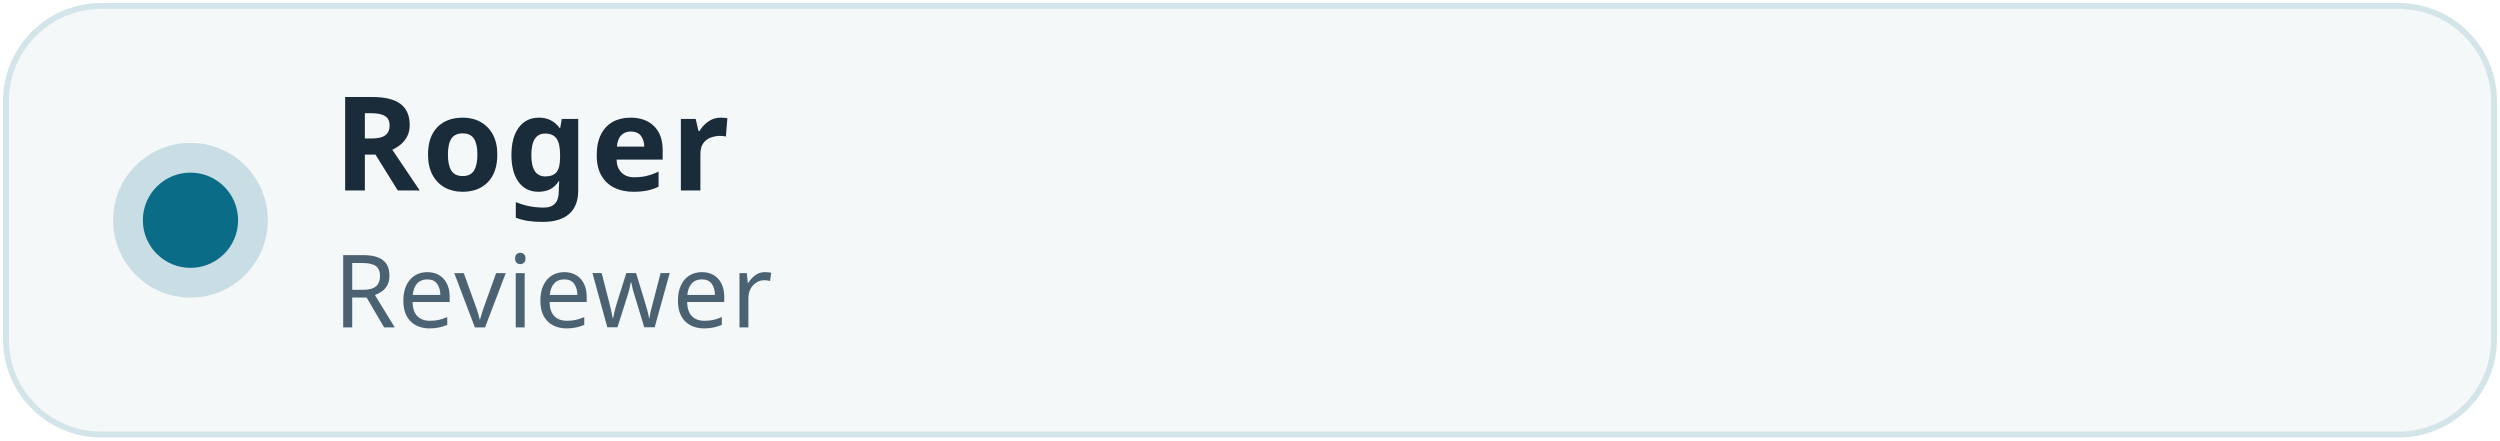
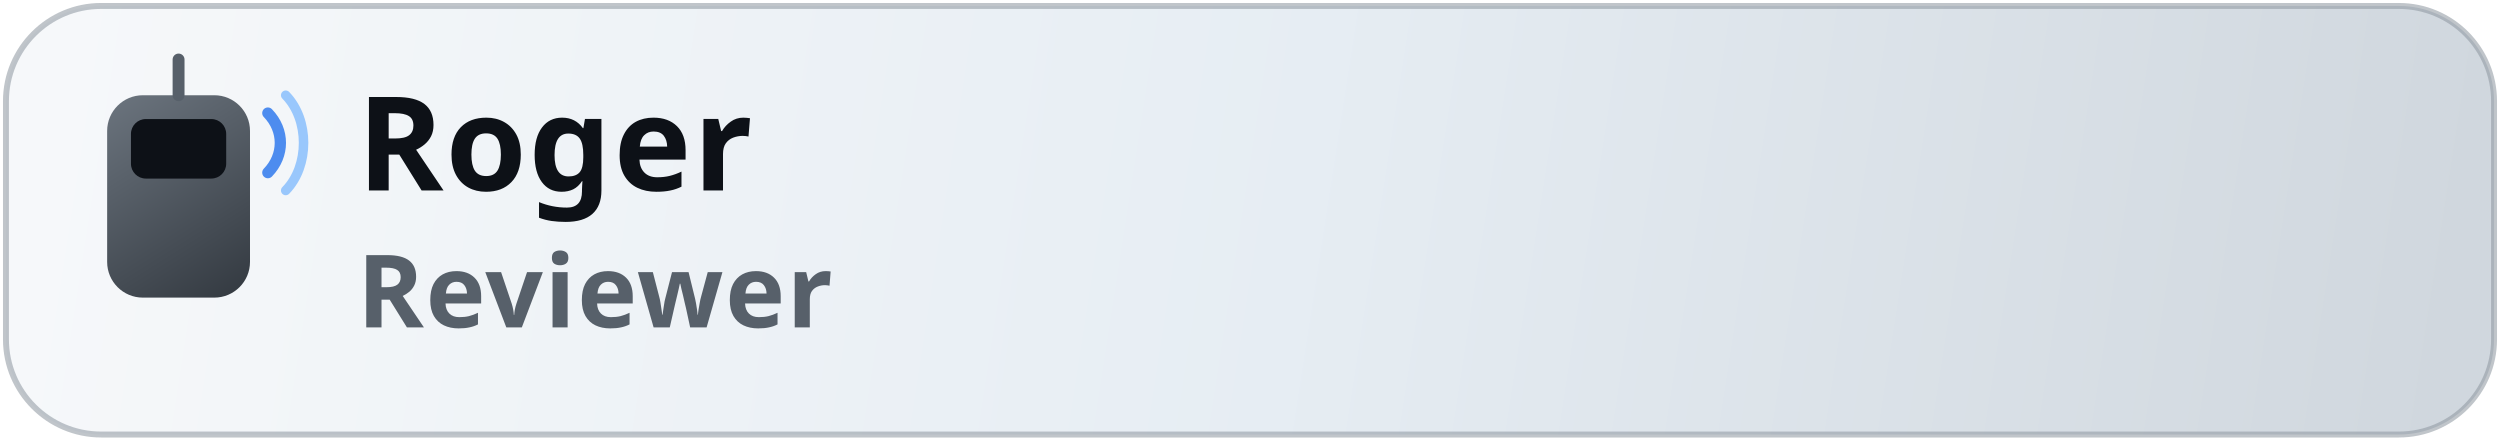
<svg xmlns="http://www.w3.org/2000/svg" width="420" height="74" viewBox="0 0 420 74" fill="none" role="img" aria-labelledby="title desc">
-   <rect x="1" y="1" width="418" height="72" rx="16" fill="#F4F8F9" stroke="#D4E5EA" />
-   <circle cx="32" cy="37" r="8" fill="#0B6D88" />
-   <circle cx="32" cy="37" r="13" fill="#0B6D88" fill-opacity="0.18" />
-   <text x="56" y="32" fill="#1A2B39" font-family="Avenir Next, Segoe UI Variable, Segoe UI, sans-serif" font-size="22" font-weight="700" letter-spacing="0.4">
+   <defs>
+     <linearGradient id="chip" x1="10" y1="6" x2="410" y2="68" gradientUnits="userSpaceOnUse">
+       <stop offset="0" stop-color="#F6F8FA" />
+       <stop offset="0.52" stop-color="#E6EDF3" />
+       <stop offset="1" stop-color="#D0D7DE" />
+     </linearGradient>
+     <linearGradient id="walkie-body" x1="18" y1="14" x2="42" y2="52" gradientUnits="userSpaceOnUse">
+       <stop offset="0" stop-color="#6E7781" />
+       <stop offset="1" stop-color="#30363D" />
+     </linearGradient>
+   </defs>
+   <rect x="1" y="1" width="418" height="72" rx="16" fill="url(#chip)" stroke="#8C959F" stroke-opacity="0.55" />
+   <rect x="18" y="16" width="24" height="34" rx="6" fill="url(#walkie-body)" />
+   <rect x="22" y="20" width="16" height="10" rx="2.5" fill="#0D1117" />
+   <path d="M30 16V10" stroke="#57606A" stroke-width="2" stroke-linecap="round" />
+   <path d="M45 19C47.8 21.9 47.8 26.1 45 29" stroke="#1F6FEB" stroke-width="1.9" stroke-linecap="round" stroke-opacity="0.78" />
+   <path d="M48 16C52 20.1 52 27.9 48 32" stroke="#58A6FF" stroke-width="1.6" stroke-linecap="round" stroke-opacity="0.58" />
+   <text x="60" y="32" fill="#0D1117" font-family="Avenir Next, Segoe UI Variable, Segoe UI, sans-serif" font-size="22" font-weight="700" letter-spacing="0.35">
    Roger
  </text>
-   <text x="56" y="55" fill="#4B6272" font-family="Avenir Next, Segoe UI Variable, Segoe UI, sans-serif" font-size="17" font-weight="500" letter-spacing="0.25">
+   <text x="60" y="55" fill="#57606A" font-family="Avenir Next, Segoe UI Variable, Segoe UI, sans-serif" font-size="17" font-weight="600" letter-spacing="0.3">
    Reviewer
  </text>
</svg>
